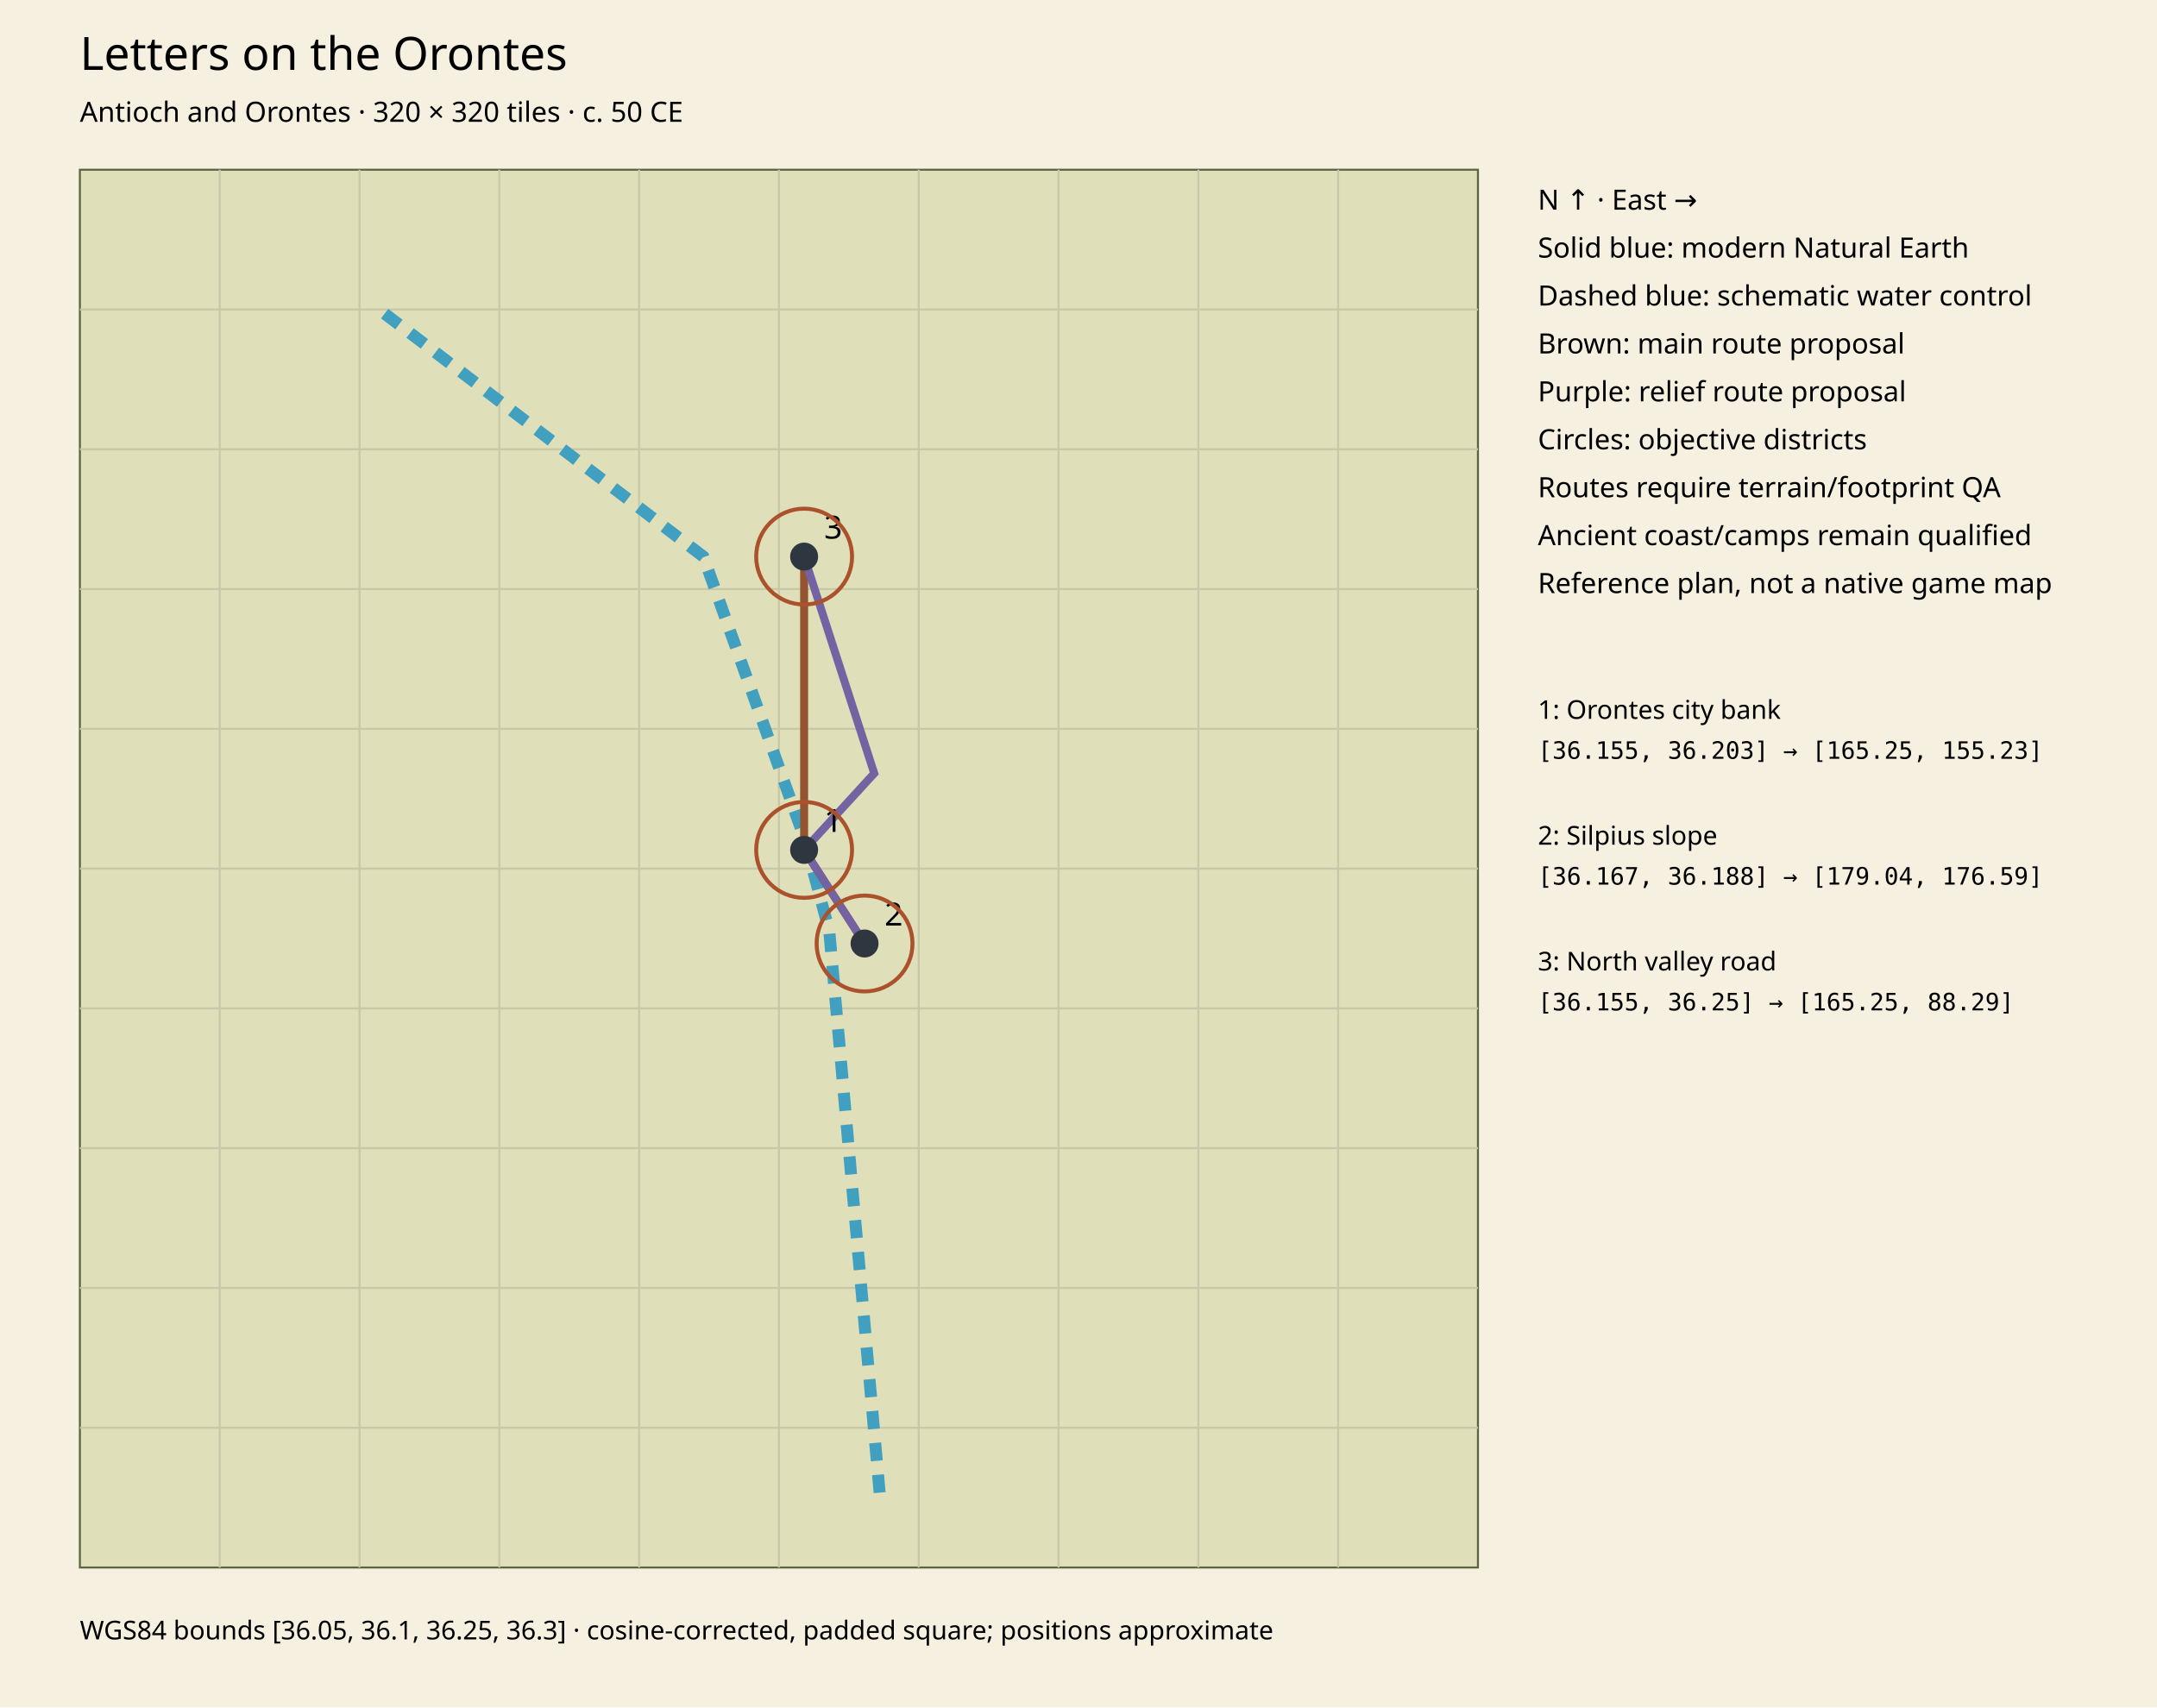
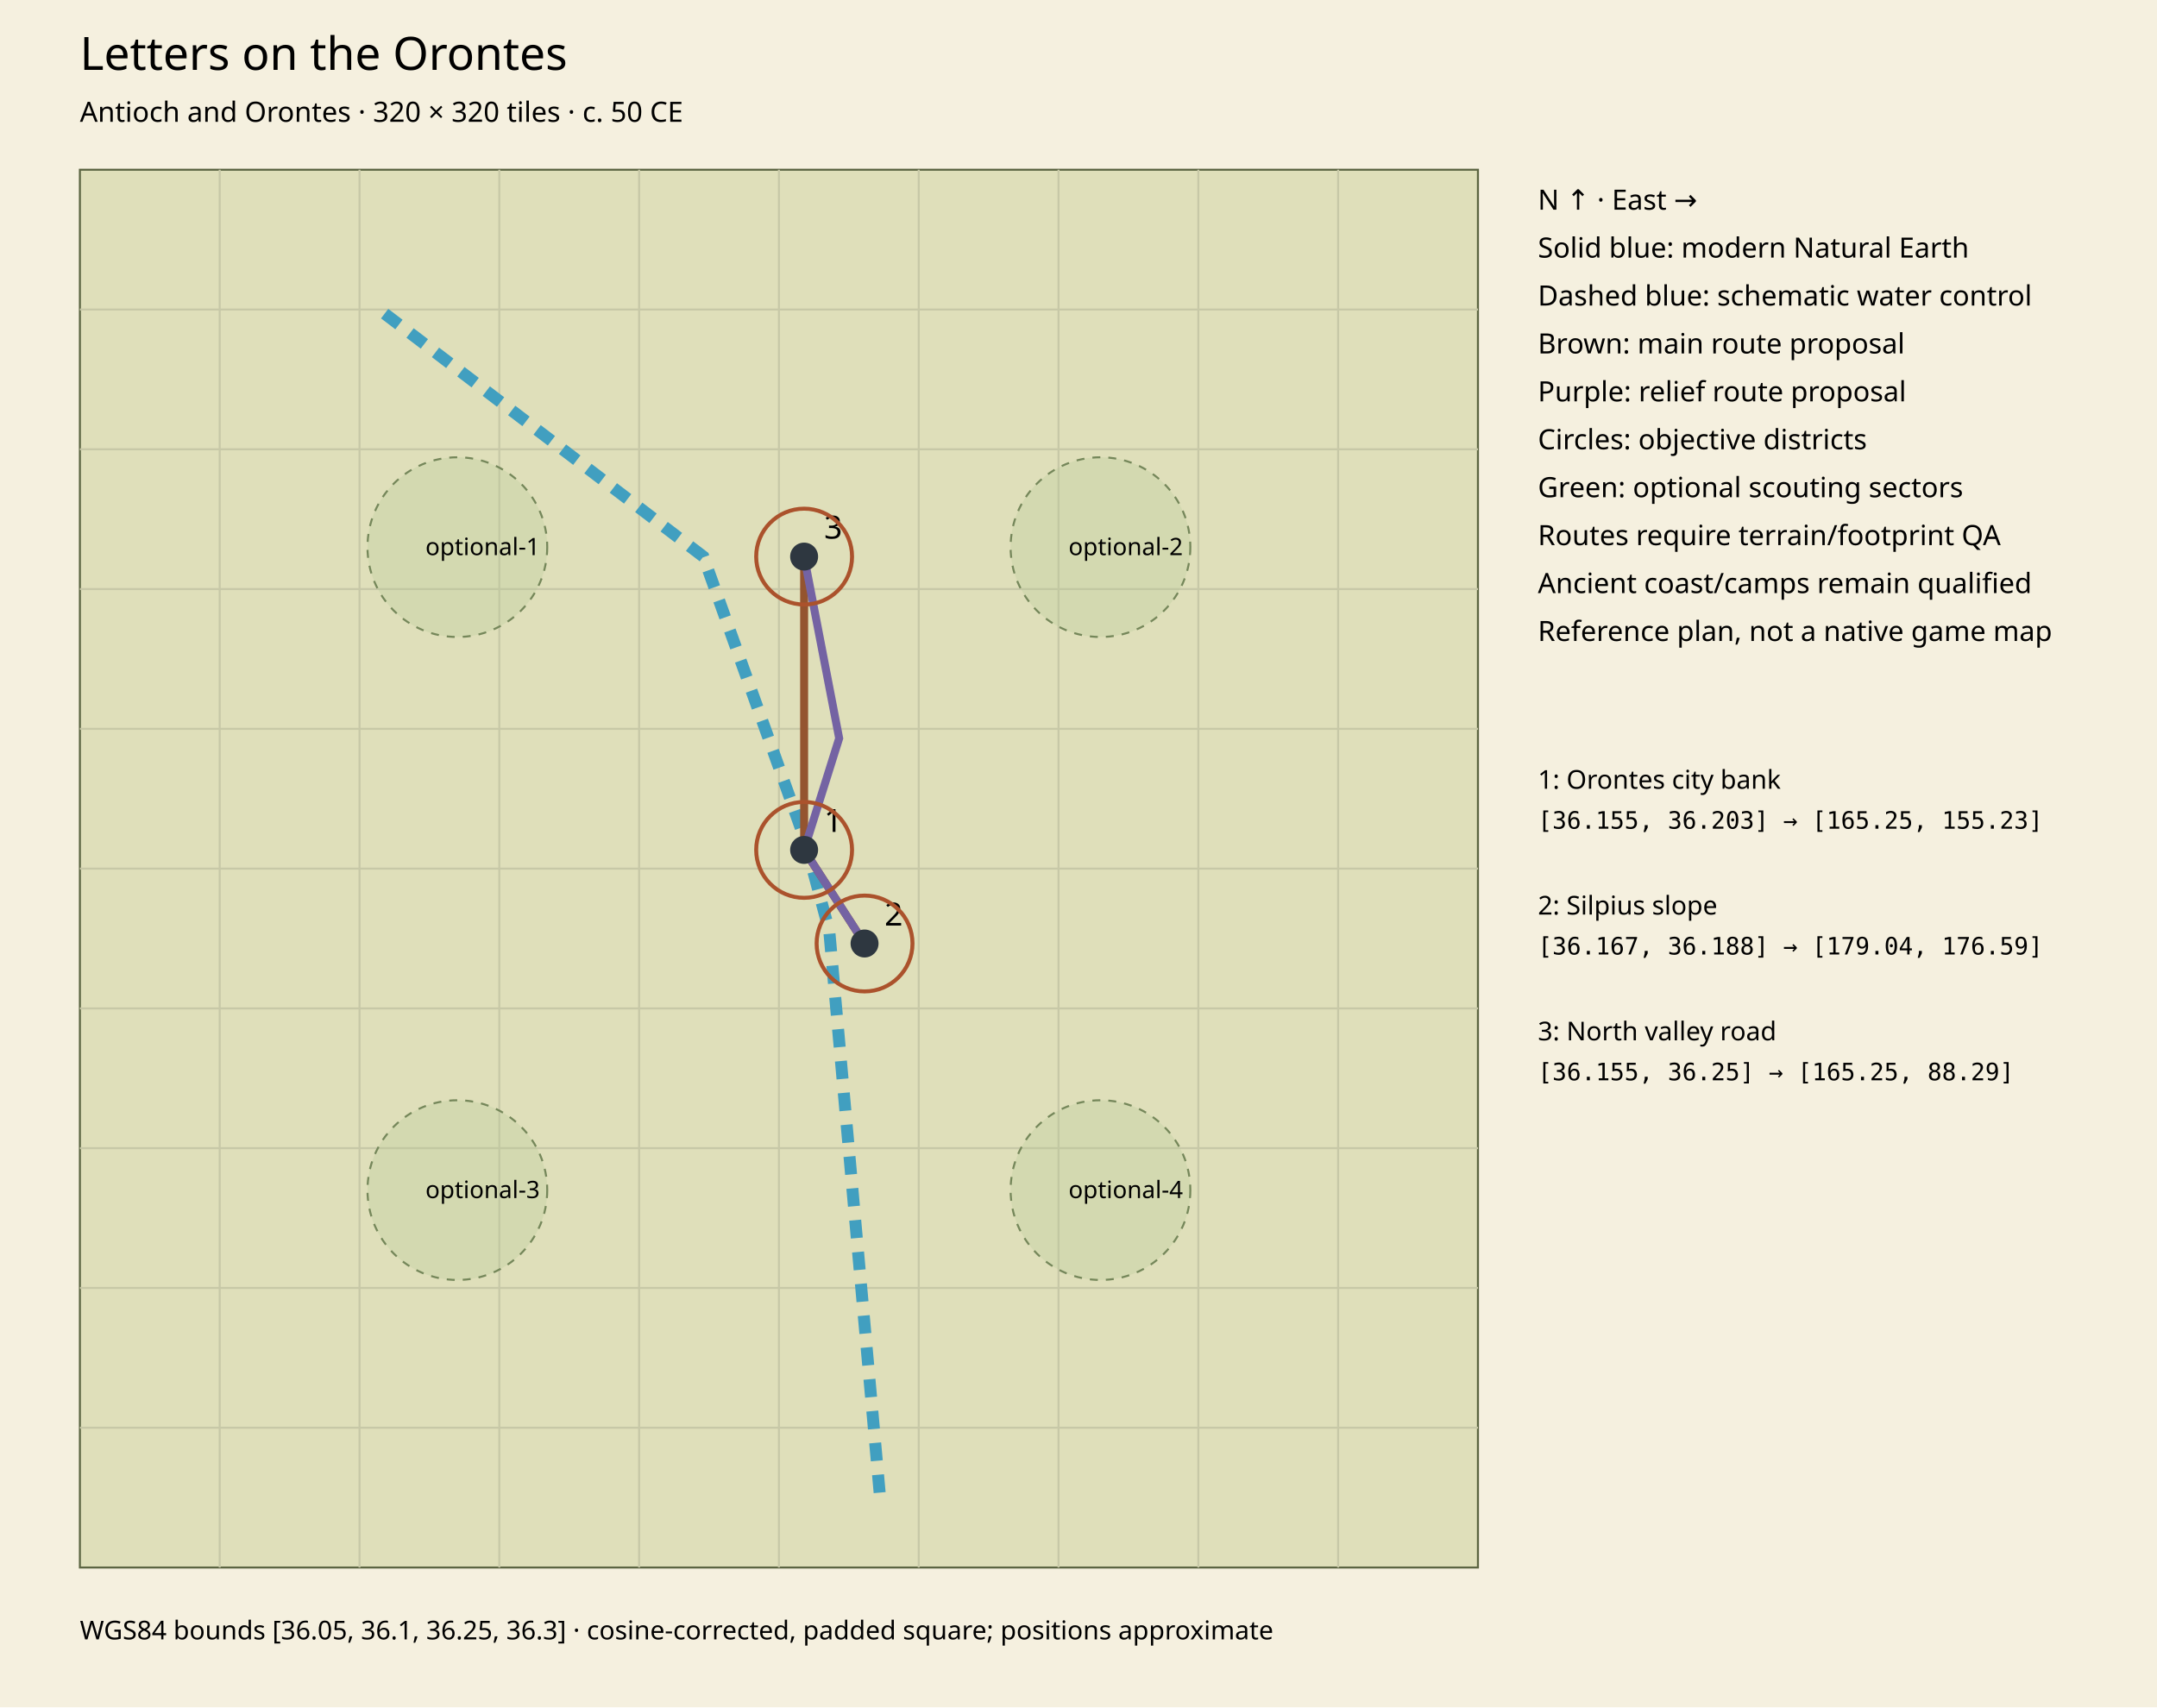
<svg xmlns="http://www.w3.org/2000/svg" viewBox="0 0 1080 855" role="img" aria-label="Letters on the Orontes: geographic design controls">
  <rect width="1080" height="855" fill="#f5f0df" />
  <text x="40" y="35" font-family="sans-serif" font-size="23">Letters on the Orontes</text>
  <text x="40" y="61" font-family="sans-serif" font-size="14">Antioch and Orontes · 320 × 320 tiles · c. 50 CE</text>
  <rect x="40" y="85" width="700" height="700" fill="#dfdfba" stroke="#5c6542" />
  <path d="M 110 85 V785 M40 155 H740" stroke="#c7c8a7" fill="none" />
  <path d="M 180 85 V785 M40 225 H740" stroke="#c7c8a7" fill="none" />
  <path d="M 250 85 V785 M40 295 H740" stroke="#c7c8a7" fill="none" />
  <path d="M 320 85 V785 M40 365 H740" stroke="#c7c8a7" fill="none" />
  <path d="M 390 85 V785 M40 435 H740" stroke="#c7c8a7" fill="none" />
  <path d="M 460 85 V785 M40 505 H740" stroke="#c7c8a7" fill="none" />
  <path d="M 530 85 V785 M40 575 H740" stroke="#c7c8a7" fill="none" />
  <path d="M 600 85 V785 M40 645 H740" stroke="#c7c8a7" fill="none" />
  <path d="M 670 85 V785 M40 715 H740" stroke="#c7c8a7" fill="none" />
  <polyline points="440.43,747.50 415.21,466.25 402.62,419.38 352.17,278.74 188.25,153.75" fill="none" stroke="#419fc0" stroke-width="6" stroke-dasharray="9 7" />
  <polyline points="402.62,278.74 402.62,425.63 432.88,472.50" fill="none" stroke="#94542f" stroke-width="4" />
-   <polyline points="402.62,278.74 437.73,387.29 402.62,425.63 432.88,472.50" fill="none" stroke="#7463a3" stroke-width="4" />
+   <polyline points="402.62,278.74 420.17,369.74 402.62,425.63 432.88,472.50" fill="none" stroke="#7463a3" stroke-width="4" />
+   <circle cx="229.00" cy="274.00" r="45" fill="#b6c997" fill-opacity=".3" stroke="#75875a" stroke-dasharray="4 4" />
+   <text x="213.00" y="278.00" font-family="sans-serif" font-size="12">optional-1</text>
+   <circle cx="551.00" cy="274.00" r="45" fill="#b6c997" fill-opacity=".3" stroke="#75875a" stroke-dasharray="4 4" />
+   <text x="535.00" y="278.00" font-family="sans-serif" font-size="12">optional-2</text>
+   <circle cx="229.00" cy="596.00" r="45" fill="#b6c997" fill-opacity=".3" stroke="#75875a" stroke-dasharray="4 4" />
+   <text x="213.00" y="600.00" font-family="sans-serif" font-size="12">optional-3</text>
+   <circle cx="551.00" cy="596.00" r="45" fill="#b6c997" fill-opacity=".3" stroke="#75875a" stroke-dasharray="4 4" />
+   <text x="535.00" y="600.00" font-family="sans-serif" font-size="12">optional-4</text>
  <circle cx="402.62" cy="425.63" r="7" fill="#2e3740" />
  <text x="412.62" y="416.63" font-family="sans-serif" font-size="16">1</text>
  <circle cx="432.88" cy="472.50" r="7" fill="#2e3740" />
  <text x="442.88" y="463.50" font-family="sans-serif" font-size="16">2</text>
  <circle cx="402.62" cy="278.74" r="7" fill="#2e3740" />
  <text x="412.62" y="269.74" font-family="sans-serif" font-size="16">3</text>
  <circle cx="402.62" cy="278.74" r="24" fill="none" stroke="#ab522c" stroke-width="2" />
  <circle cx="402.62" cy="425.63" r="24" fill="none" stroke="#ab522c" stroke-width="2" />
  <circle cx="432.88" cy="472.50" r="24" fill="none" stroke="#ab522c" stroke-width="2" />
  <text x="770" y="105" font-family="sans-serif" font-size="14">N ↑ · East →</text>
  <text x="770" y="129" font-family="sans-serif" font-size="14">Solid blue: modern Natural Earth</text>
  <text x="770" y="153" font-family="sans-serif" font-size="14">Dashed blue: schematic water control</text>
  <text x="770" y="177" font-family="sans-serif" font-size="14">Brown: main route proposal</text>
  <text x="770" y="201" font-family="sans-serif" font-size="14">Purple: relief route proposal</text>
  <text x="770" y="225" font-family="sans-serif" font-size="14">Circles: objective districts</text>
-   <text x="770" y="249" font-family="sans-serif" font-size="14">Routes require terrain/footprint QA</text>
-   <text x="770" y="273" font-family="sans-serif" font-size="14">Ancient coast/camps remain qualified</text>
-   <text x="770" y="297" font-family="sans-serif" font-size="14">Reference plan, not a native game map</text>
-   <text x="770" y="360" font-family="sans-serif" font-size="13">1: Orontes city bank</text>
-   <text x="770" y="380" font-family="monospace" font-size="12">[36.155, 36.203] → [165.25, 155.23]</text>
-   <text x="770" y="423" font-family="sans-serif" font-size="13">2: Silpius slope</text>
-   <text x="770" y="443" font-family="monospace" font-size="12">[36.167, 36.188] → [179.04, 176.59]</text>
-   <text x="770" y="486" font-family="sans-serif" font-size="13">3: North valley road</text>
-   <text x="770" y="506" font-family="monospace" font-size="12">[36.155, 36.25] → [165.25, 88.29]</text>
+   <text x="770" y="249" font-family="sans-serif" font-size="14">Green: optional scouting sectors</text>
+   <text x="770" y="273" font-family="sans-serif" font-size="14">Routes require terrain/footprint QA</text>
+   <text x="770" y="297" font-family="sans-serif" font-size="14">Ancient coast/camps remain qualified</text>
+   <text x="770" y="321" font-family="sans-serif" font-size="14">Reference plan, not a native game map</text>
+   <text x="770" y="395" font-family="sans-serif" font-size="13">1: Orontes city bank</text>
+   <text x="770" y="415" font-family="monospace" font-size="12">[36.155, 36.203] → [165.25, 155.23]</text>
+   <text x="770" y="458" font-family="sans-serif" font-size="13">2: Silpius slope</text>
+   <text x="770" y="478" font-family="monospace" font-size="12">[36.167, 36.188] → [179.04, 176.59]</text>
+   <text x="770" y="521" font-family="sans-serif" font-size="13">3: North valley road</text>
+   <text x="770" y="541" font-family="monospace" font-size="12">[36.155, 36.25] → [165.25, 88.29]</text>
  <text x="40" y="821" font-family="sans-serif" font-size="13">WGS84 bounds [36.05, 36.1, 36.25, 36.3] · cosine-corrected, padded square; positions approximate</text>
</svg>
